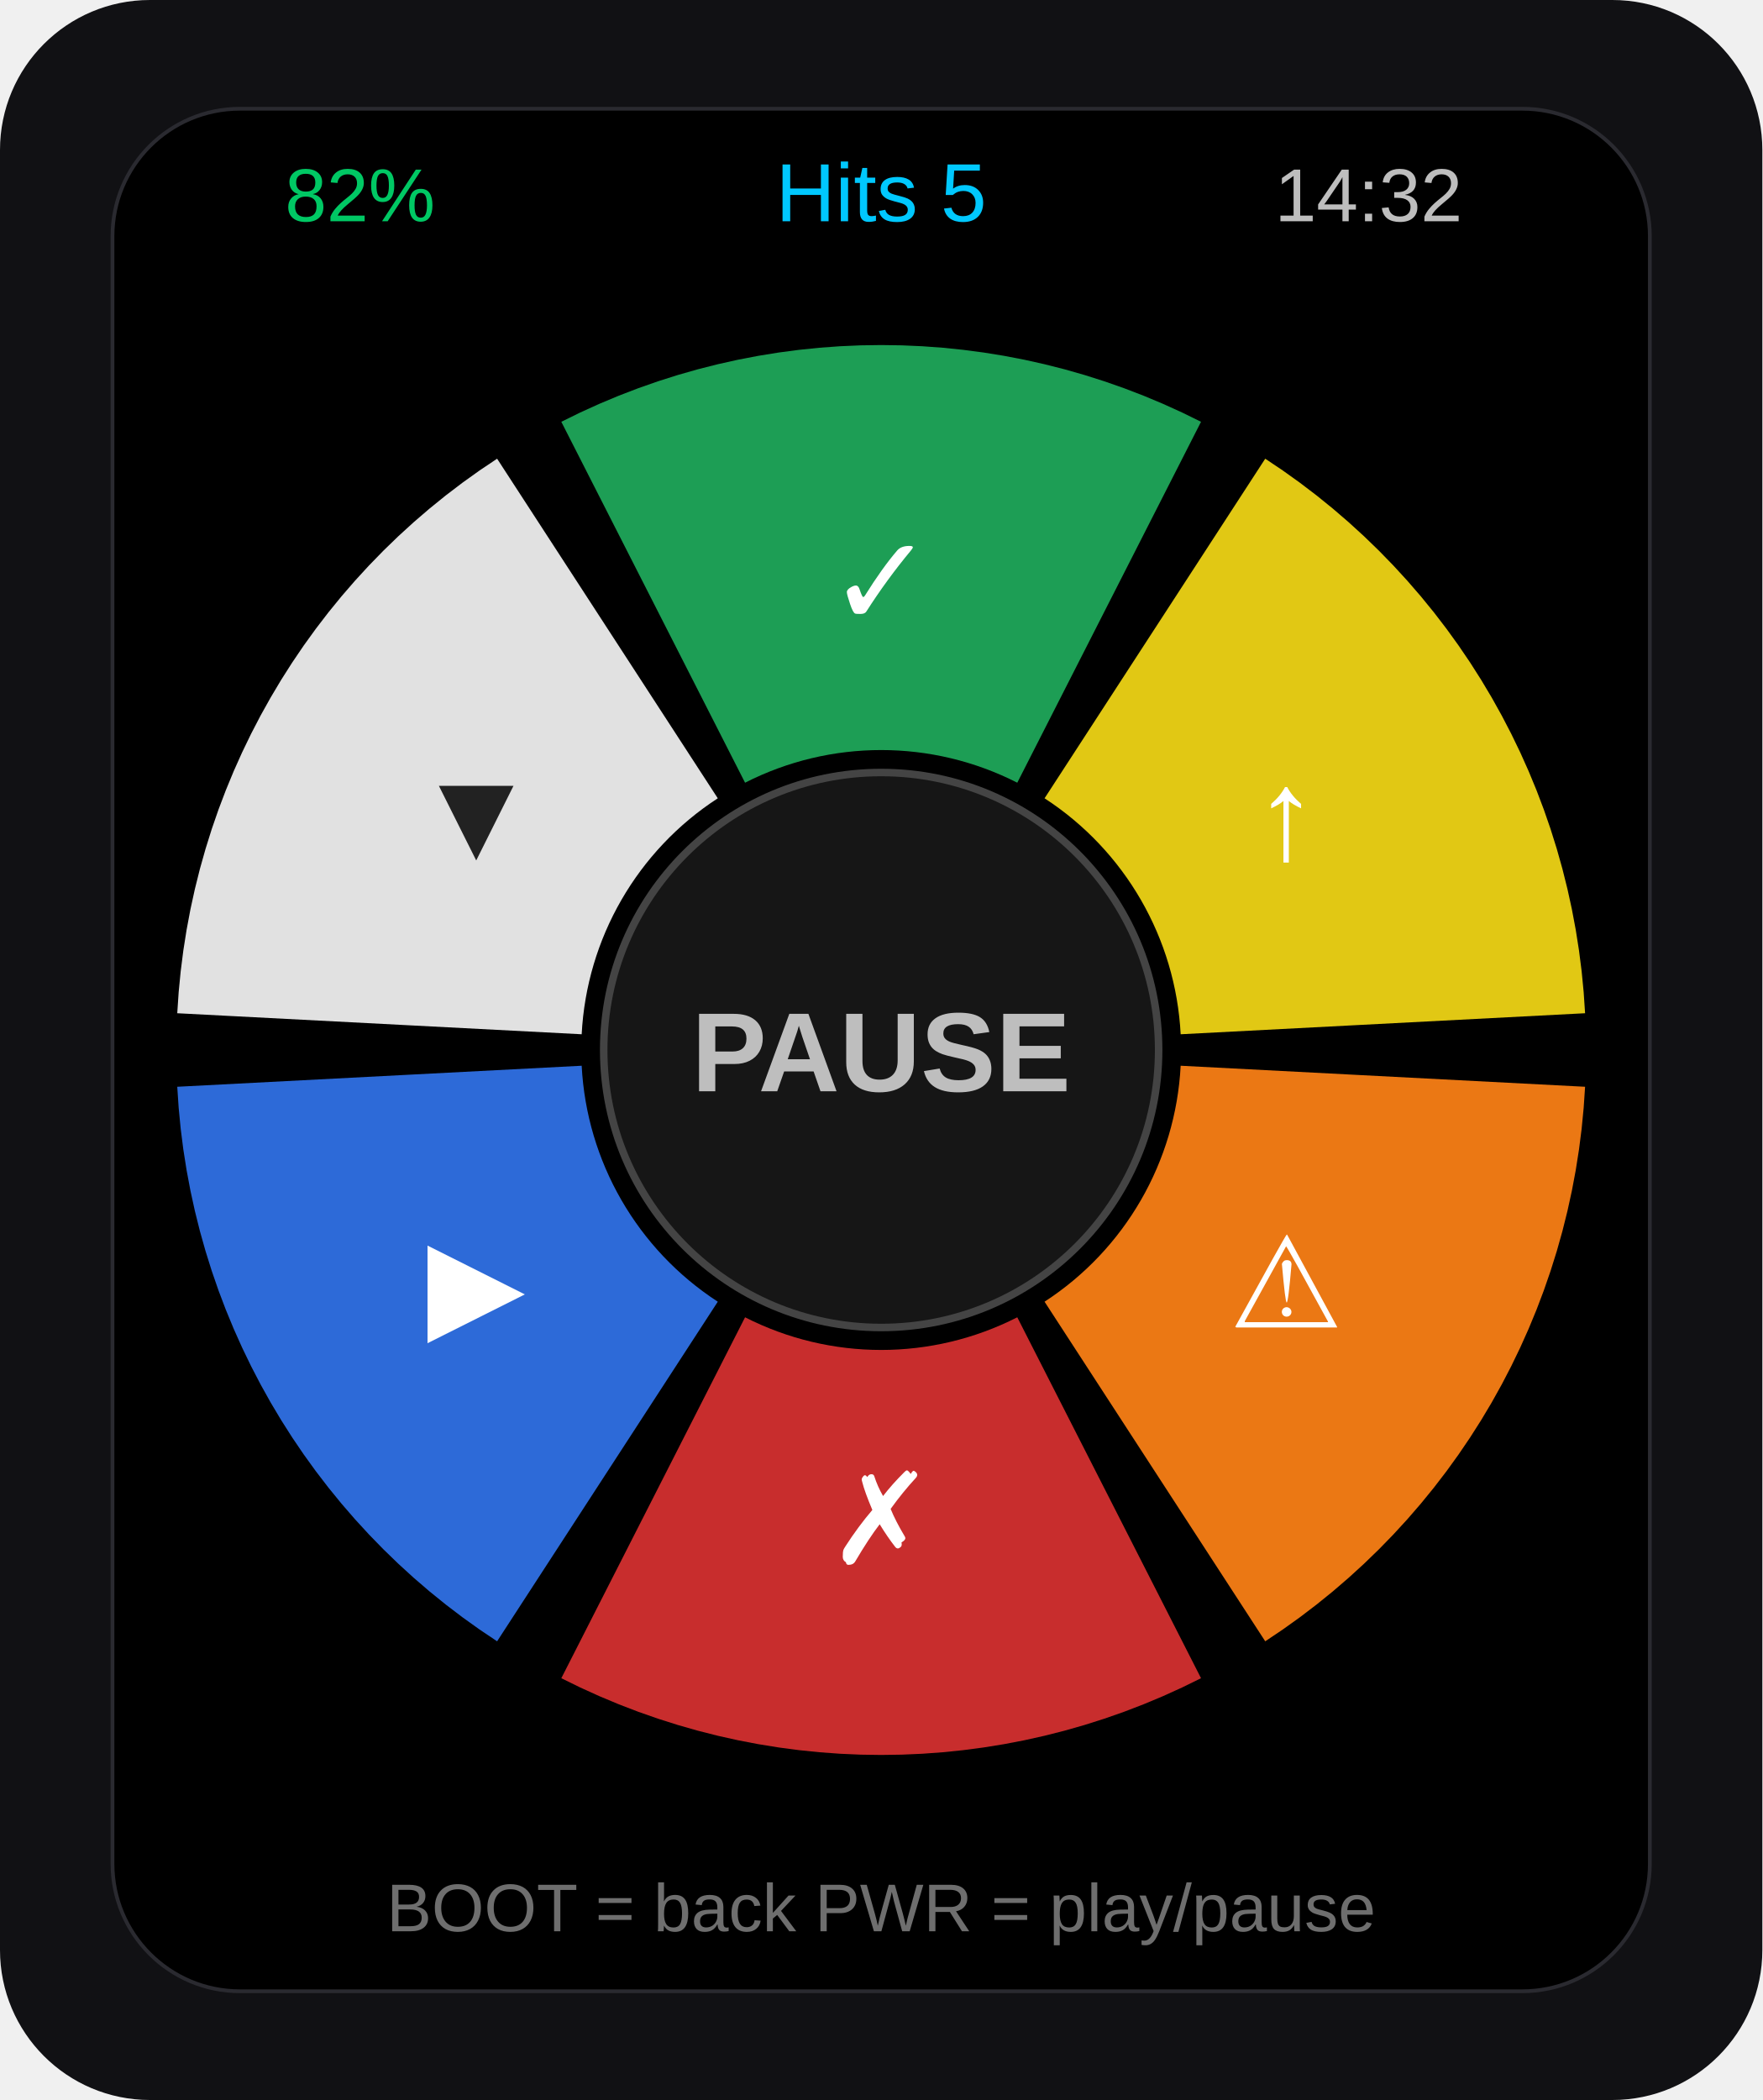
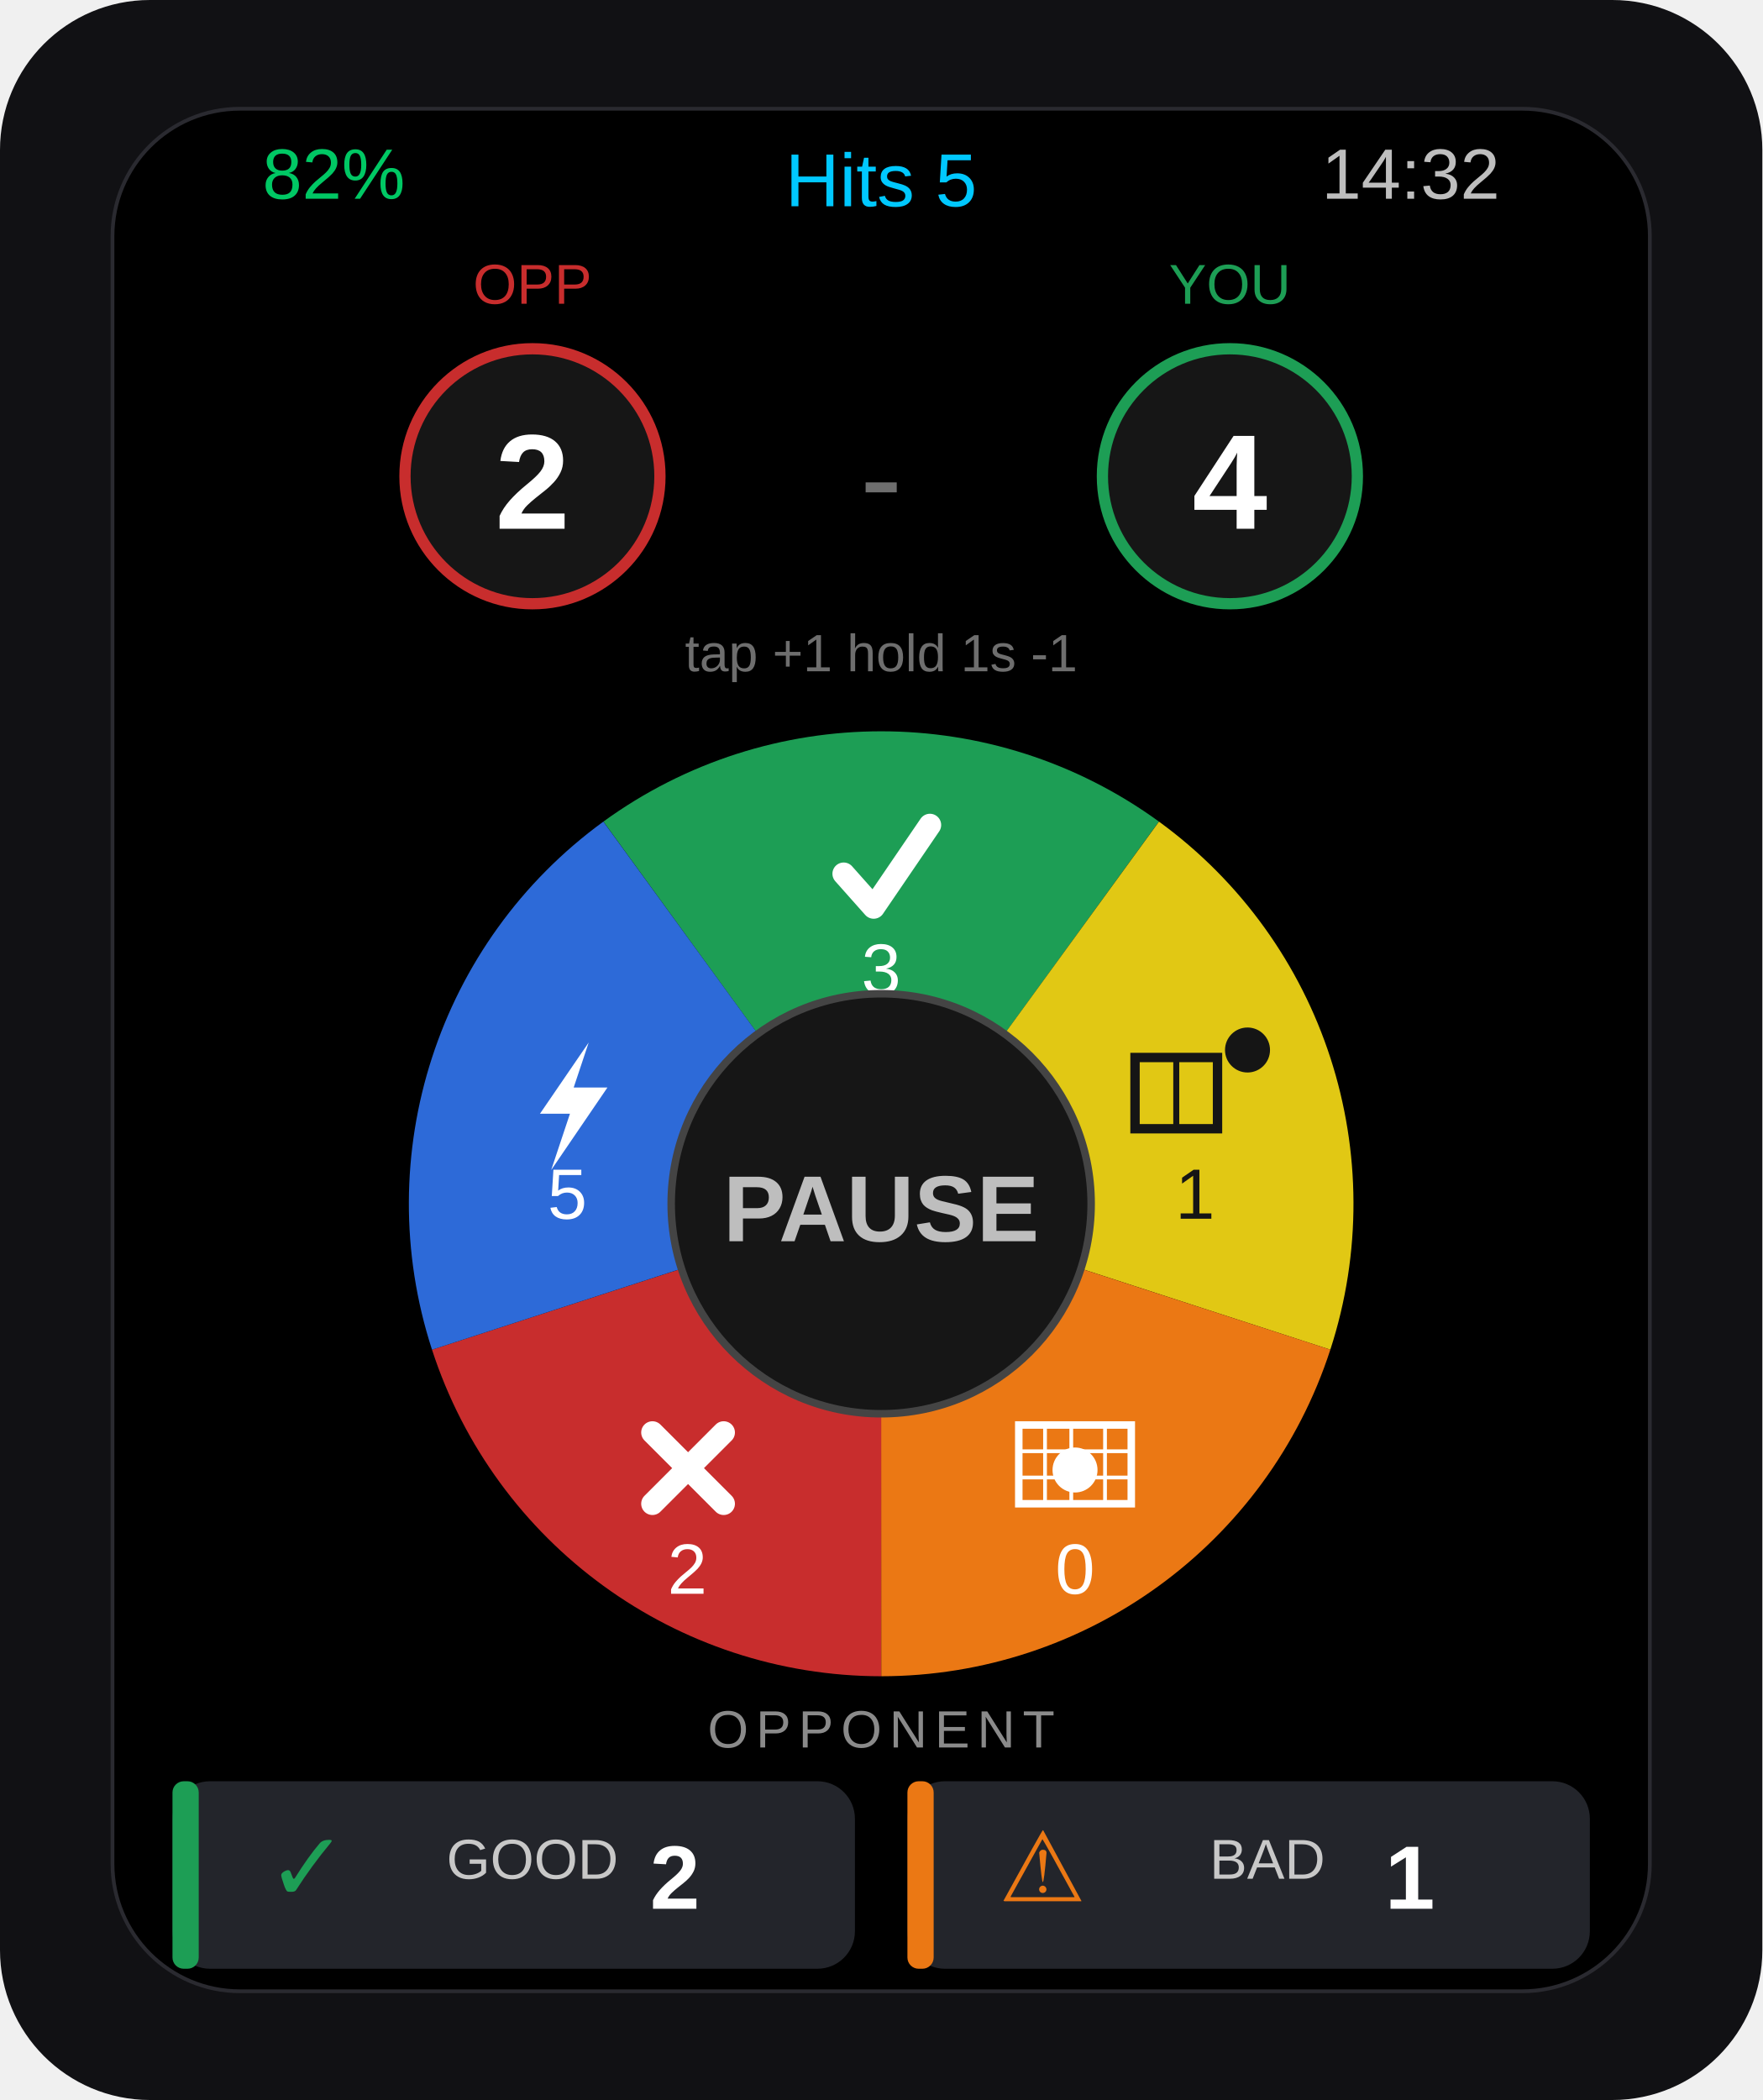
<svg xmlns="http://www.w3.org/2000/svg" viewBox="0 0 470 560" font-family="Segoe UI, Arial, sans-serif">
  <rect x="0" y="0" width="470" height="560" rx="40" fill="#111114" />
  <rect x="30" y="29" width="410" height="502" rx="34" fill="#000000" stroke="#2a2a30" stroke-width="1" />
  <g transform="translate(30,29)">
-     <text x="46" y="30" fill="#00c864" font-size="20">82%</text>
-     <text x="205" y="30" fill="#00c8ff" font-size="22" text-anchor="middle">Hits 5</text>
-     <text x="360" y="30" fill="#bebebe" font-size="20" text-anchor="end">14:32</text>
-     <g fill="none" stroke-width="108">
-       <path d="M144.2 131.6 A134 134 0 0 1 265.8 131.6" stroke="#1d9e55" />
-       <path d="M278.0 138.6 A134 134 0 0 1 338.8 244.0" stroke="#e1c814" />
-       <path d="M338.8 258.0 A134 134 0 0 1 278.0 363.4" stroke="#eb7814" />
-       <path d="M265.8 370.4 A134 134 0 0 1 144.2 370.4" stroke="#c82d2d" />
-       <path d="M132.0 363.4 A134 134 0 0 1 71.2 258.0" stroke="#2d6ad8" />
-       <path d="M71.2 244.0 A134 134 0 0 1 132.0 138.6" stroke="#e1e1e1" />
+     <text x="40" y="24" fill="#00c864" font-size="19">82%</text>
+     <text x="205" y="26" fill="#00c8ff" font-size="20" text-anchor="middle">Hits 5</text>
+     <text x="370" y="24" fill="#bebebe" font-size="19" text-anchor="end">14:32</text>
+     <text x="112" y="52" fill="#c82d2d" font-size="15" text-anchor="middle">OPP</text>
+     <circle cx="112" cy="98" r="34" fill="#161616" stroke="#c82d2d" stroke-width="3" />
+     <text x="112" y="112" fill="#ffffff" font-size="36" font-weight="bold" text-anchor="middle">2</text>
+     <text x="205" y="110" fill="#6e6e6e" font-size="34" text-anchor="middle">-</text>
+     <text x="298" y="52" fill="#1d9e55" font-size="15" text-anchor="middle">YOU</text>
+     <circle cx="298" cy="98" r="34" fill="#161616" stroke="#1d9e55" stroke-width="3" />
+     <text x="298" y="112" fill="#ffffff" font-size="36" font-weight="bold" text-anchor="middle">4</text>
+     <text x="205" y="150" fill="#6e6e6e" font-size="14" text-anchor="middle">tap +1    hold 1s -1</text>
+     <g fill="none" stroke-width="70">
+       <path d="M151.5 218.4 A91 91 0 0 1 258.5 218.4" stroke="#1d9e55" />
+       <path d="M258.5 218.4 A91 91 0 0 1 291.5 320.1" stroke="#e1c814" />
+       <path d="M291.5 320.1 A91 91 0 0 1 205.0 383.0" stroke="#eb7814" />
+       <path d="M205.0 383.0 A91 91 0 0 1 118.5 320.1" stroke="#c82d2d" />
+       <path d="M118.5 320.1 A91 91 0 0 1 151.5 218.4" stroke="#2d6ad8" />
    </g>
-     <g font-size="34" text-anchor="middle" fill="#ffffff">
-       <text x="205" y="138">✓</text>
-       <text x="313" y="200">↑</text>
-       <text x="313" y="325">⚠</text>
-       <text x="205" y="388">✗</text>
-       <text x="97" y="325">▶</text>
-       <text x="97" y="200" fill="#222222">▼</text>
+     <polyline points="195,204 203,213 218,191" fill="none" stroke="#fff" stroke-width="6" stroke-linecap="round" stroke-linejoin="round" />
+     <text x="205" y="236" font-size="19" fill="#fff" text-anchor="middle">3</text>
+     <g transform="translate(288.7,262)">
+       <rect x="-16" y="-9" width="22" height="19" fill="none" stroke="#151515" stroke-width="2.5" />
+       <line x1="-5" y1="-9" x2="-5" y2="10" stroke="#151515" stroke-width="1.6" />
+       <circle cx="14" cy="-11" r="6" fill="#151515" />
    </g>
-     <circle cx="205" cy="251" r="74" fill="#161616" stroke="#444" stroke-width="2" />
-     <text x="205" y="262" fill="#bebebe" font-size="30" font-weight="bold" text-anchor="middle">PAUSE</text>
-     <text x="205" y="486" fill="#6e6e6e" font-size="18" text-anchor="middle">BOOT = back    PWR = play/pause</text>
+     <text x="288.7" y="296" font-size="19" fill="#151515" text-anchor="middle">1</text>
+     <g transform="translate(256.7,360)" stroke="#fff" fill="none">
+       <rect x="-15" y="-9" width="30" height="21" stroke-width="2" />
+       <line x1="-8" y1="-9" x2="-8" y2="12" stroke-width="1" />
+       <line x1="-1" y1="-9" x2="-1" y2="12" stroke-width="1" />
+       <line x1="8" y1="-9" x2="8" y2="12" stroke-width="1" />
+       <line x1="-15" y1="-2" x2="15" y2="-2" stroke-width="1" />
+       <line x1="-15" y1="5" x2="15" y2="5" stroke-width="1" />
+       <circle cx="0" cy="3" r="6" fill="#fff" stroke="none" />
+     </g>
+     <text x="256.7" y="396" font-size="19" fill="#fff" text-anchor="middle">0</text>
+     <g stroke="#fff" stroke-width="6" stroke-linecap="round">
+       <line x1="144" y1="353" x2="163" y2="372" />
+       <line x1="163" y1="353" x2="144" y2="372" />
+     </g>
+     <text x="153.3" y="396" font-size="19" fill="#fff" text-anchor="middle">2</text>
+     <polygon points="127,249 114,268 122,268 117,283 132,261 123,261" fill="#fff" />
+     <text x="121.3" y="296" font-size="19" fill="#fff" text-anchor="middle">5</text>
+     <circle cx="205" cy="292" r="56" fill="#161616" stroke="#444" stroke-width="2" />
+     <text x="205" y="302" fill="#bebebe" font-size="25" font-weight="bold" text-anchor="middle">PAUSE</text>
+     <text x="205" y="437" fill="#8a8a8a" font-size="14" text-anchor="middle" letter-spacing="2">OPPONENT</text>
+     <rect x="16" y="446" width="182" height="50" rx="10" fill="#23252b" />
+     <rect x="16" y="446" width="7" height="50" rx="3" fill="#1d9e55" />
+     <text x="52" y="478" font-size="26" fill="#1d9e55" text-anchor="middle">✓</text>
+     <text x="112" y="472" font-size="15" fill="#c8c8c8" text-anchor="middle">GOOD</text>
+     <text x="150" y="480" font-size="24" fill="#fff" text-anchor="middle" font-weight="bold">2</text>
+     <rect x="212" y="446" width="182" height="50" rx="10" fill="#23252b" />
+     <rect x="212" y="446" width="7" height="50" rx="3" fill="#eb7814" />
+     <text x="248" y="478" font-size="26" fill="#eb7814" text-anchor="middle">⚠</text>
+     <text x="308" y="472" font-size="15" fill="#c8c8c8" text-anchor="middle">BAD</text>
+     <text x="346" y="480" font-size="24" fill="#fff" text-anchor="middle" font-weight="bold">1</text>
  </g>
</svg>
